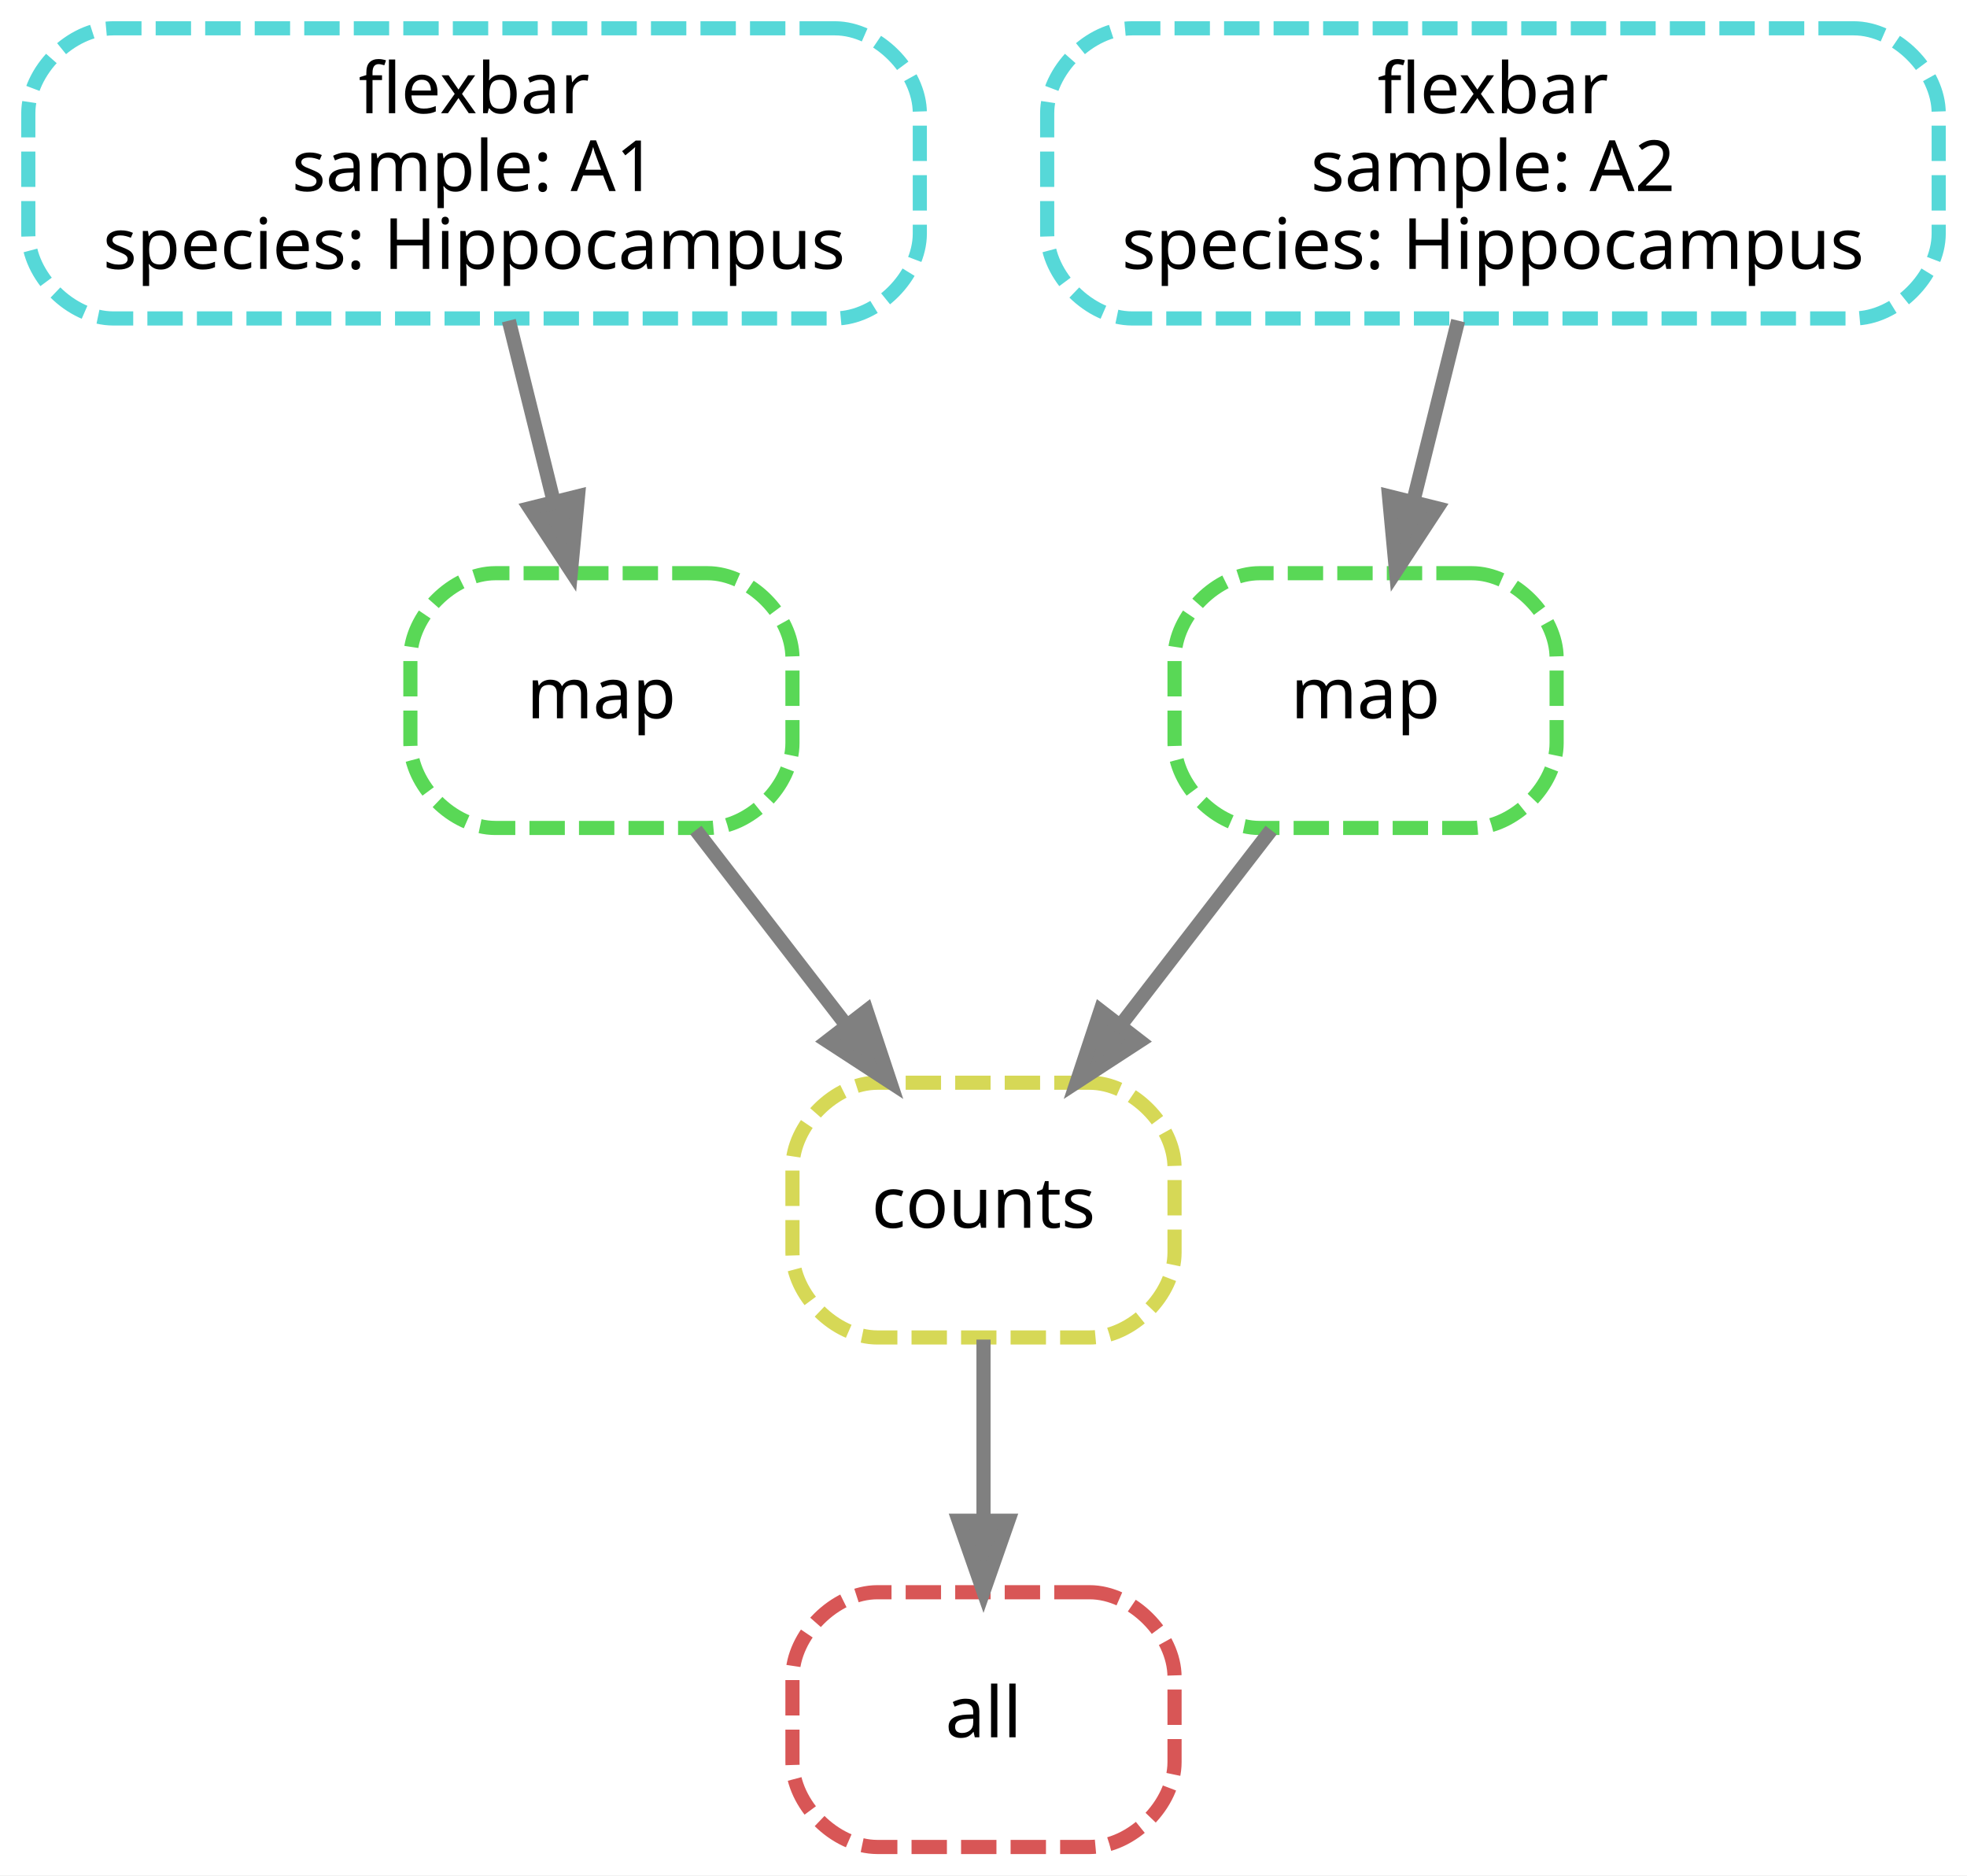
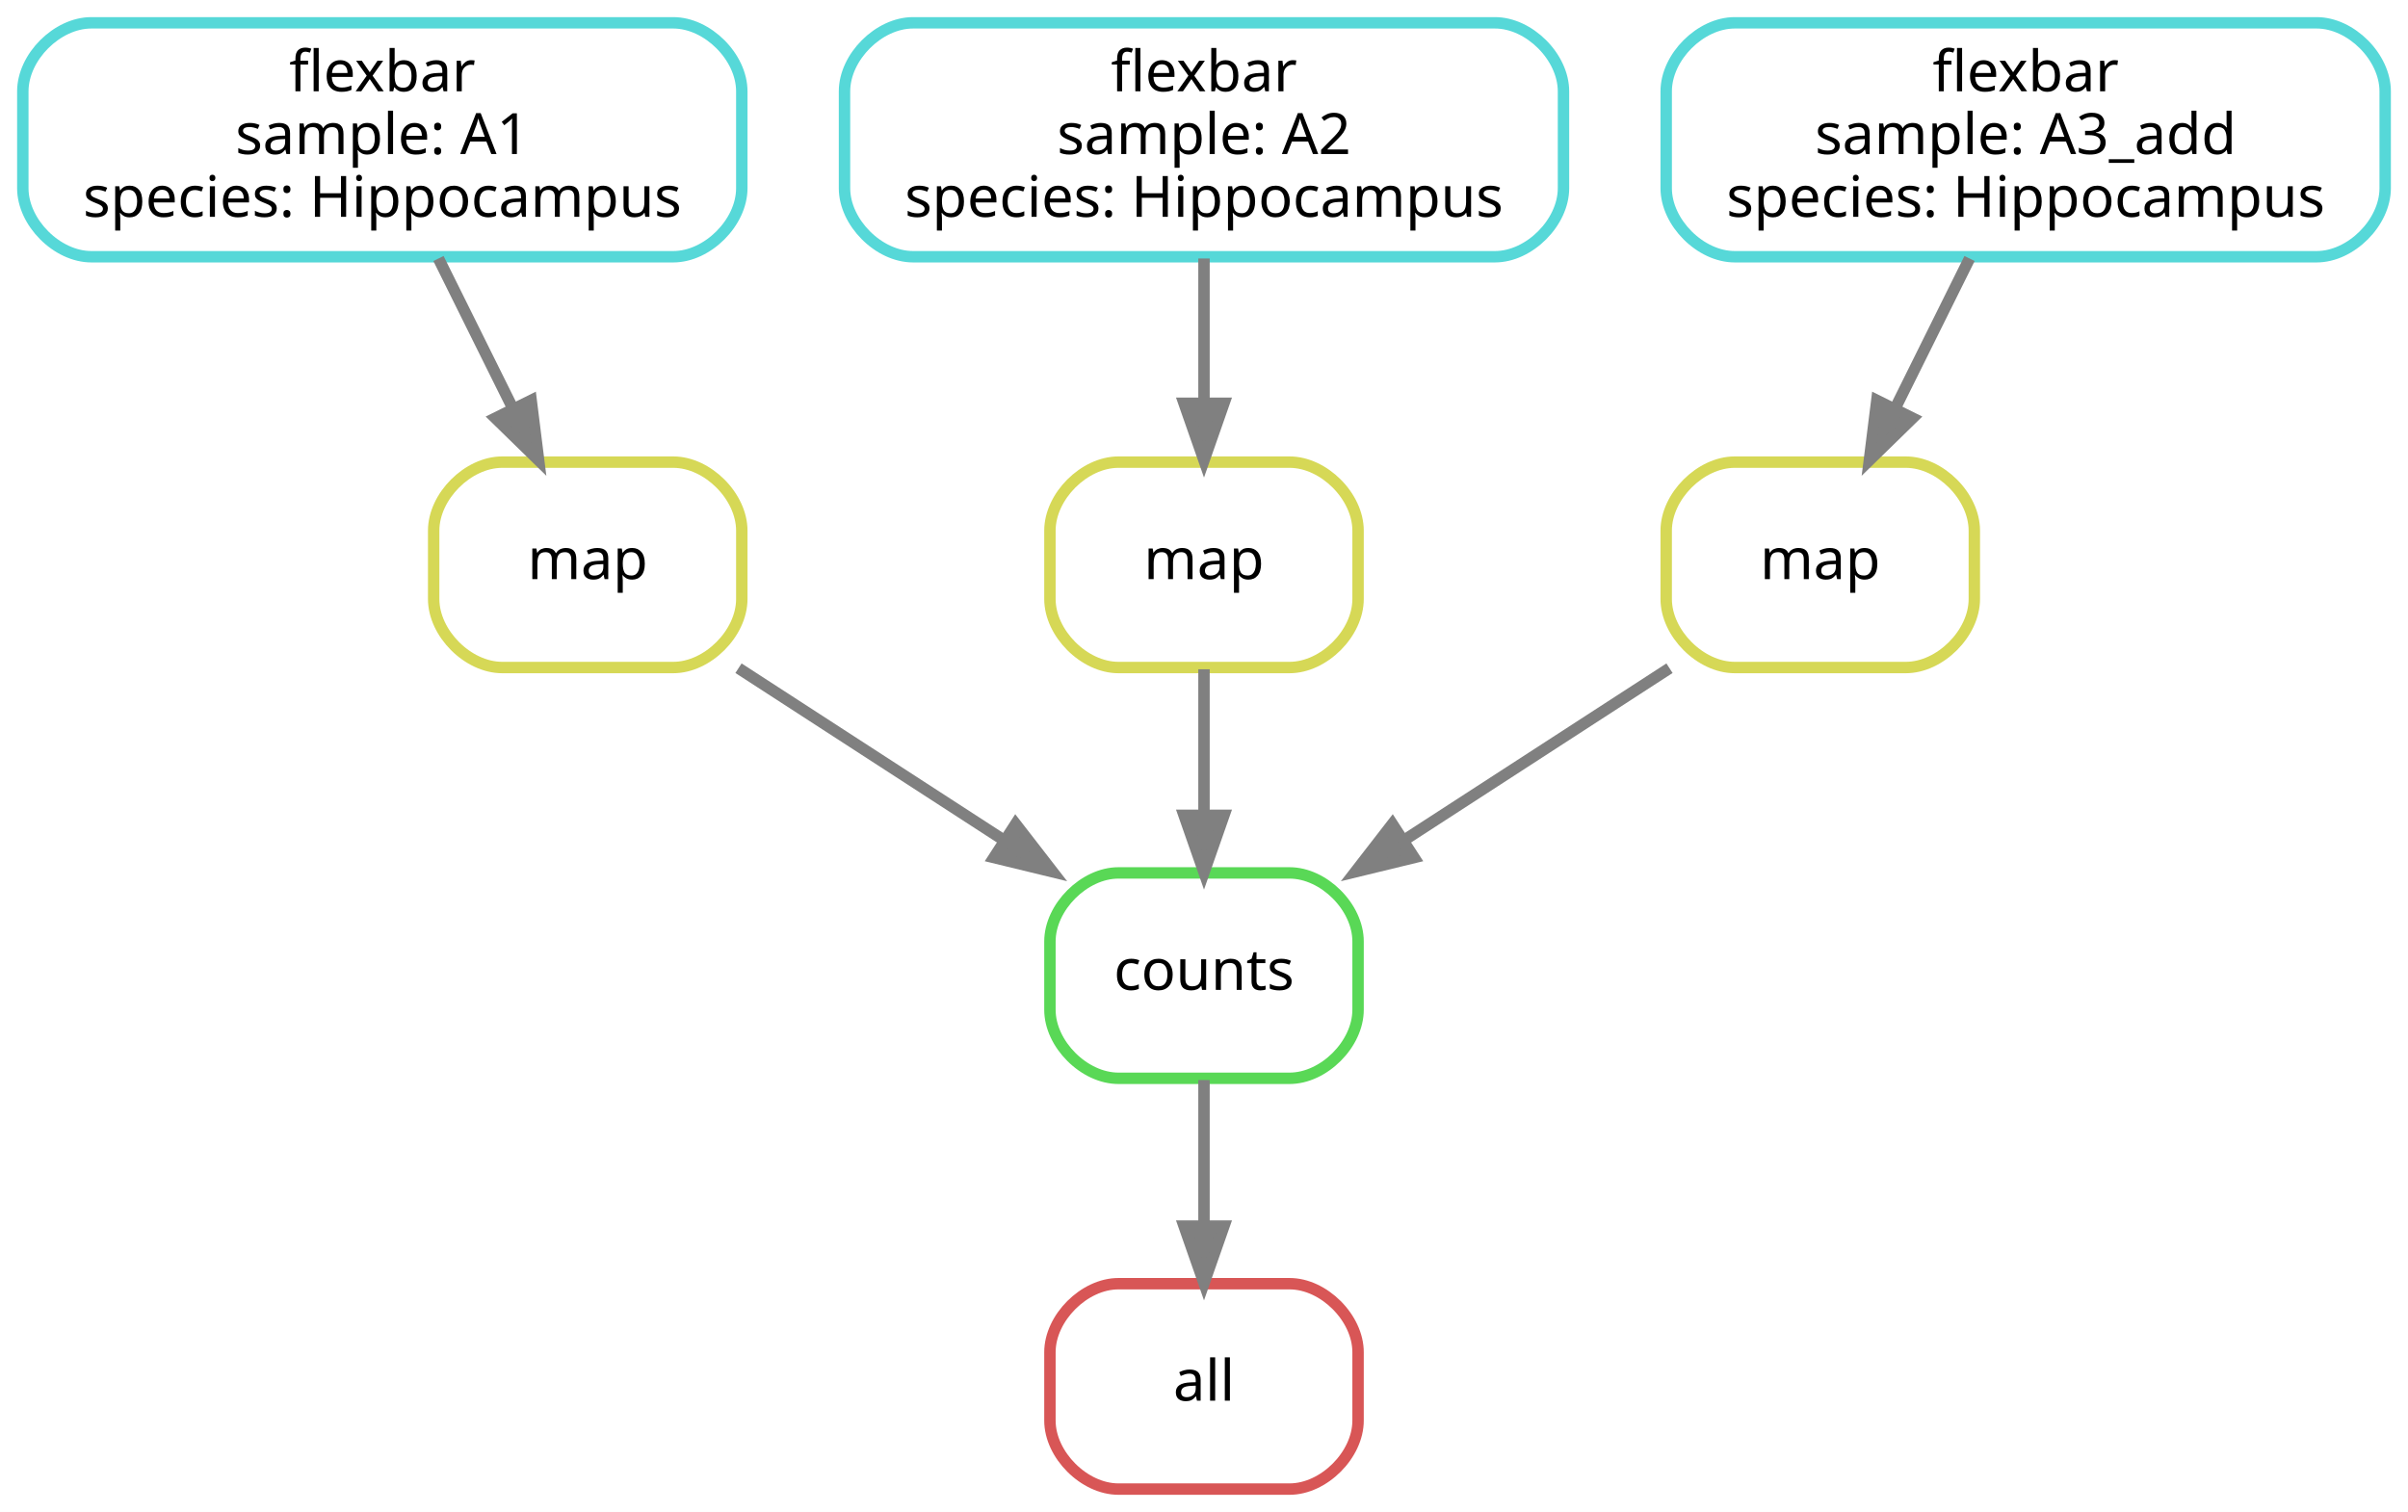
- <svg xmlns="http://www.w3.org/2000/svg" width="278pt" height="265pt" viewBox="0.00 0.00 278.00 265.00">
+ <svg xmlns="http://www.w3.org/2000/svg" width="422pt" height="265pt" viewBox="0.00 0.00 422.00 265.00">
  <g id="graph0" class="graph" transform="scale(1 1) rotate(0) translate(4 261)">
-     <polygon fill="white" stroke="transparent" points="-4,4 -4,-261 274,-261 274,4 -4,4" />
+     <polygon fill="white" stroke="transparent" points="-4,4 -4,-261 418,-261 418,4 -4,4" />
    <g id="node1" class="node">
-       <path fill="none" stroke="#d85656" stroke-width="2" stroke-dasharray="5,2" d="M150,-36C150,-36 120,-36 120,-36 114,-36 108,-30 108,-24 108,-24 108,-12 108,-12 108,-6 114,0 120,0 120,0 150,0 150,0 156,0 162,-6 162,-12 162,-12 162,-24 162,-24 162,-30 156,-36 150,-36" />
-       <text text-anchor="middle" x="135" y="-15.5" font-family="sans" font-size="10.00">all</text>
+       <path fill="none" stroke="#d85656" stroke-width="2" d="M222,-36C222,-36 192,-36 192,-36 186,-36 180,-30 180,-24 180,-24 180,-12 180,-12 180,-6 186,0 192,0 192,0 222,0 222,0 228,0 234,-6 234,-12 234,-12 234,-24 234,-24 234,-30 228,-36 222,-36" />
+       <text text-anchor="middle" x="207" y="-15.5" font-family="sans" font-size="10.00">all</text>
    </g>
    <g id="node2" class="node">
-       <path fill="none" stroke="#d6d856" stroke-width="2" stroke-dasharray="5,2" d="M150,-108C150,-108 120,-108 120,-108 114,-108 108,-102 108,-96 108,-96 108,-84 108,-84 108,-78 114,-72 120,-72 120,-72 150,-72 150,-72 156,-72 162,-78 162,-84 162,-84 162,-96 162,-96 162,-102 156,-108 150,-108" />
-       <text text-anchor="middle" x="135" y="-87.5" font-family="sans" font-size="10.00">counts</text>
+       <path fill="none" stroke="#59d856" stroke-width="2" d="M222,-108C222,-108 192,-108 192,-108 186,-108 180,-102 180,-96 180,-96 180,-84 180,-84 180,-78 186,-72 192,-72 192,-72 222,-72 222,-72 228,-72 234,-78 234,-84 234,-84 234,-96 234,-96 234,-102 228,-108 222,-108" />
+       <text text-anchor="middle" x="207" y="-87.5" font-family="sans" font-size="10.00">counts</text>
    </g>
    <g id="edge1" class="edge">
-       <path fill="none" stroke="grey" stroke-width="2" d="M135,-71.7C135,-63.98 135,-54.71 135,-46.11" />
-       <polygon fill="grey" stroke="grey" stroke-width="2" points="138.5,-46.1 135,-36.1 131.5,-46.1 138.5,-46.1" />
+       <path fill="none" stroke="grey" stroke-width="2" d="M207,-71.7C207,-63.98 207,-54.71 207,-46.11" />
+       <polygon fill="grey" stroke="grey" stroke-width="2" points="210.5,-46.1 207,-36.1 203.5,-46.1 210.5,-46.1" />
    </g>
    <g id="node3" class="node">
-       <path fill="none" stroke="#59d856" stroke-width="2" stroke-dasharray="5,2" d="M96,-180C96,-180 66,-180 66,-180 60,-180 54,-174 54,-168 54,-168 54,-156 54,-156 54,-150 60,-144 66,-144 66,-144 96,-144 96,-144 102,-144 108,-150 108,-156 108,-156 108,-168 108,-168 108,-174 102,-180 96,-180" />
-       <text text-anchor="middle" x="81" y="-159.5" font-family="sans" font-size="10.00">map</text>
+       <path fill="none" stroke="#d6d856" stroke-width="2" d="M114,-180C114,-180 84,-180 84,-180 78,-180 72,-174 72,-168 72,-168 72,-156 72,-156 72,-150 78,-144 84,-144 84,-144 114,-144 114,-144 120,-144 126,-150 126,-156 126,-156 126,-168 126,-168 126,-174 120,-180 114,-180" />
+       <text text-anchor="middle" x="99" y="-159.5" font-family="sans" font-size="10.00">map</text>
    </g>
    <g id="edge2" class="edge">
-       <path fill="none" stroke="grey" stroke-width="2" d="M94.35,-143.7C100.76,-135.39 108.56,-125.28 115.61,-116.14" />
-       <polygon fill="grey" stroke="grey" stroke-width="2" points="118.47,-118.16 121.81,-108.1 112.93,-113.88 118.47,-118.16" />
+       <path fill="none" stroke="grey" stroke-width="2" d="M125.42,-143.88C139.41,-134.81 156.78,-123.55 171.89,-113.76" />
+       <polygon fill="grey" stroke="grey" stroke-width="2" points="173.99,-116.57 180.48,-108.19 170.18,-110.69 173.99,-116.57" />
    </g>
    <g id="node4" class="node">
-       <path fill="none" stroke="#56d8d8" stroke-width="2" stroke-dasharray="5,2" d="M114,-257C114,-257 12,-257 12,-257 6,-257 0,-251 0,-245 0,-245 0,-228 0,-228 0,-222 6,-216 12,-216 12,-216 114,-216 114,-216 120,-216 126,-222 126,-228 126,-228 126,-245 126,-245 126,-251 120,-257 114,-257" />
+       <path fill="none" stroke="#56d8d8" stroke-width="2" d="M114,-257C114,-257 12,-257 12,-257 6,-257 0,-251 0,-245 0,-245 0,-228 0,-228 0,-222 6,-216 12,-216 12,-216 114,-216 114,-216 120,-216 126,-222 126,-228 126,-228 126,-245 126,-245 126,-251 120,-257 114,-257" />
      <text text-anchor="middle" x="63" y="-245" font-family="sans" font-size="10.00">flexbar</text>
      <text text-anchor="middle" x="63" y="-234" font-family="sans" font-size="10.00">sample: A1</text>
      <text text-anchor="middle" x="63" y="-223" font-family="sans" font-size="10.00">species: Hippocampus</text>
    </g>
-     <g id="edge4" class="edge">
-       <path fill="none" stroke="grey" stroke-width="2" d="M67.92,-215.69C69.87,-207.82 72.15,-198.64 74.25,-190.17" />
-       <polygon fill="grey" stroke="grey" stroke-width="2" points="77.69,-190.87 76.7,-180.32 70.89,-189.18 77.69,-190.87" />
+     <g id="edge5" class="edge">
+       <path fill="none" stroke="grey" stroke-width="2" d="M72.84,-215.69C76.87,-207.56 81.6,-198.03 85.92,-189.33" />
+       <polygon fill="grey" stroke="grey" stroke-width="2" points="89.09,-190.83 90.4,-180.32 82.82,-187.72 89.09,-190.83" />
    </g>
    <g id="node5" class="node">
-       <path fill="none" stroke="#59d856" stroke-width="2" stroke-dasharray="5,2" d="M204,-180C204,-180 174,-180 174,-180 168,-180 162,-174 162,-168 162,-168 162,-156 162,-156 162,-150 168,-144 174,-144 174,-144 204,-144 204,-144 210,-144 216,-150 216,-156 216,-156 216,-168 216,-168 216,-174 210,-180 204,-180" />
-       <text text-anchor="middle" x="189" y="-159.5" font-family="sans" font-size="10.00">map</text>
+       <path fill="none" stroke="#d6d856" stroke-width="2" d="M222,-180C222,-180 192,-180 192,-180 186,-180 180,-174 180,-168 180,-168 180,-156 180,-156 180,-150 186,-144 192,-144 192,-144 222,-144 222,-144 228,-144 234,-150 234,-156 234,-156 234,-168 234,-168 234,-174 228,-180 222,-180" />
+       <text text-anchor="middle" x="207" y="-159.5" font-family="sans" font-size="10.00">map</text>
    </g>
    <g id="edge3" class="edge">
-       <path fill="none" stroke="grey" stroke-width="2" d="M175.65,-143.7C169.24,-135.39 161.44,-125.28 154.39,-116.14" />
-       <polygon fill="grey" stroke="grey" stroke-width="2" points="157.07,-113.88 148.19,-108.1 151.53,-118.16 157.07,-113.88" />
+       <path fill="none" stroke="grey" stroke-width="2" d="M207,-143.7C207,-135.98 207,-126.71 207,-118.11" />
+       <polygon fill="grey" stroke="grey" stroke-width="2" points="210.5,-118.1 207,-108.1 203.5,-118.1 210.5,-118.1" />
    </g>
    <g id="node6" class="node">
-       <path fill="none" stroke="#56d8d8" stroke-width="2" stroke-dasharray="5,2" d="M258,-257C258,-257 156,-257 156,-257 150,-257 144,-251 144,-245 144,-245 144,-228 144,-228 144,-222 150,-216 156,-216 156,-216 258,-216 258,-216 264,-216 270,-222 270,-228 270,-228 270,-245 270,-245 270,-251 264,-257 258,-257" />
+       <path fill="none" stroke="#56d8d8" stroke-width="2" d="M258,-257C258,-257 156,-257 156,-257 150,-257 144,-251 144,-245 144,-245 144,-228 144,-228 144,-222 150,-216 156,-216 156,-216 258,-216 258,-216 264,-216 270,-222 270,-228 270,-228 270,-245 270,-245 270,-251 264,-257 258,-257" />
      <text text-anchor="middle" x="207" y="-245" font-family="sans" font-size="10.00">flexbar</text>
      <text text-anchor="middle" x="207" y="-234" font-family="sans" font-size="10.00">sample: A2</text>
      <text text-anchor="middle" x="207" y="-223" font-family="sans" font-size="10.00">species: Hippocampus</text>
    </g>
-     <g id="edge5" class="edge">
-       <path fill="none" stroke="grey" stroke-width="2" d="M202.08,-215.69C200.13,-207.82 197.85,-198.64 195.75,-190.17" />
-       <polygon fill="grey" stroke="grey" stroke-width="2" points="199.11,-189.18 193.3,-180.32 192.31,-190.87 199.11,-189.18" />
+     <g id="edge6" class="edge">
+       <path fill="none" stroke="grey" stroke-width="2" d="M207,-215.69C207,-207.91 207,-198.84 207,-190.45" />
+       <polygon fill="grey" stroke="grey" stroke-width="2" points="210.5,-190.32 207,-180.32 203.5,-190.32 210.5,-190.32" />
+     </g>
+     <g id="node7" class="node">
+       <path fill="none" stroke="#d6d856" stroke-width="2" d="M330,-180C330,-180 300,-180 300,-180 294,-180 288,-174 288,-168 288,-168 288,-156 288,-156 288,-150 294,-144 300,-144 300,-144 330,-144 330,-144 336,-144 342,-150 342,-156 342,-156 342,-168 342,-168 342,-174 336,-180 330,-180" />
+       <text text-anchor="middle" x="315" y="-159.5" font-family="sans" font-size="10.00">map</text>
+     </g>
+     <g id="edge4" class="edge">
+       <path fill="none" stroke="grey" stroke-width="2" d="M288.58,-143.88C274.59,-134.81 257.22,-123.55 242.11,-113.76" />
+       <polygon fill="grey" stroke="grey" stroke-width="2" points="243.82,-110.69 233.52,-108.19 240.01,-116.57 243.82,-110.69" />
+     </g>
+     <g id="node8" class="node">
+       <path fill="none" stroke="#56d8d8" stroke-width="2" d="M402,-257C402,-257 300,-257 300,-257 294,-257 288,-251 288,-245 288,-245 288,-228 288,-228 288,-222 294,-216 300,-216 300,-216 402,-216 402,-216 408,-216 414,-222 414,-228 414,-228 414,-245 414,-245 414,-251 408,-257 402,-257" />
+       <text text-anchor="middle" x="351" y="-245" font-family="sans" font-size="10.00">flexbar</text>
+       <text text-anchor="middle" x="351" y="-234" font-family="sans" font-size="10.00">sample: A3_add</text>
+       <text text-anchor="middle" x="351" y="-223" font-family="sans" font-size="10.00">species: Hippocampus</text>
+     </g>
+     <g id="edge7" class="edge">
+       <path fill="none" stroke="grey" stroke-width="2" d="M341.16,-215.69C337.13,-207.56 332.4,-198.03 328.08,-189.33" />
+       <polygon fill="grey" stroke="grey" stroke-width="2" points="331.18,-187.72 323.6,-180.32 324.91,-190.83 331.18,-187.72" />
    </g>
  </g>
</svg>
